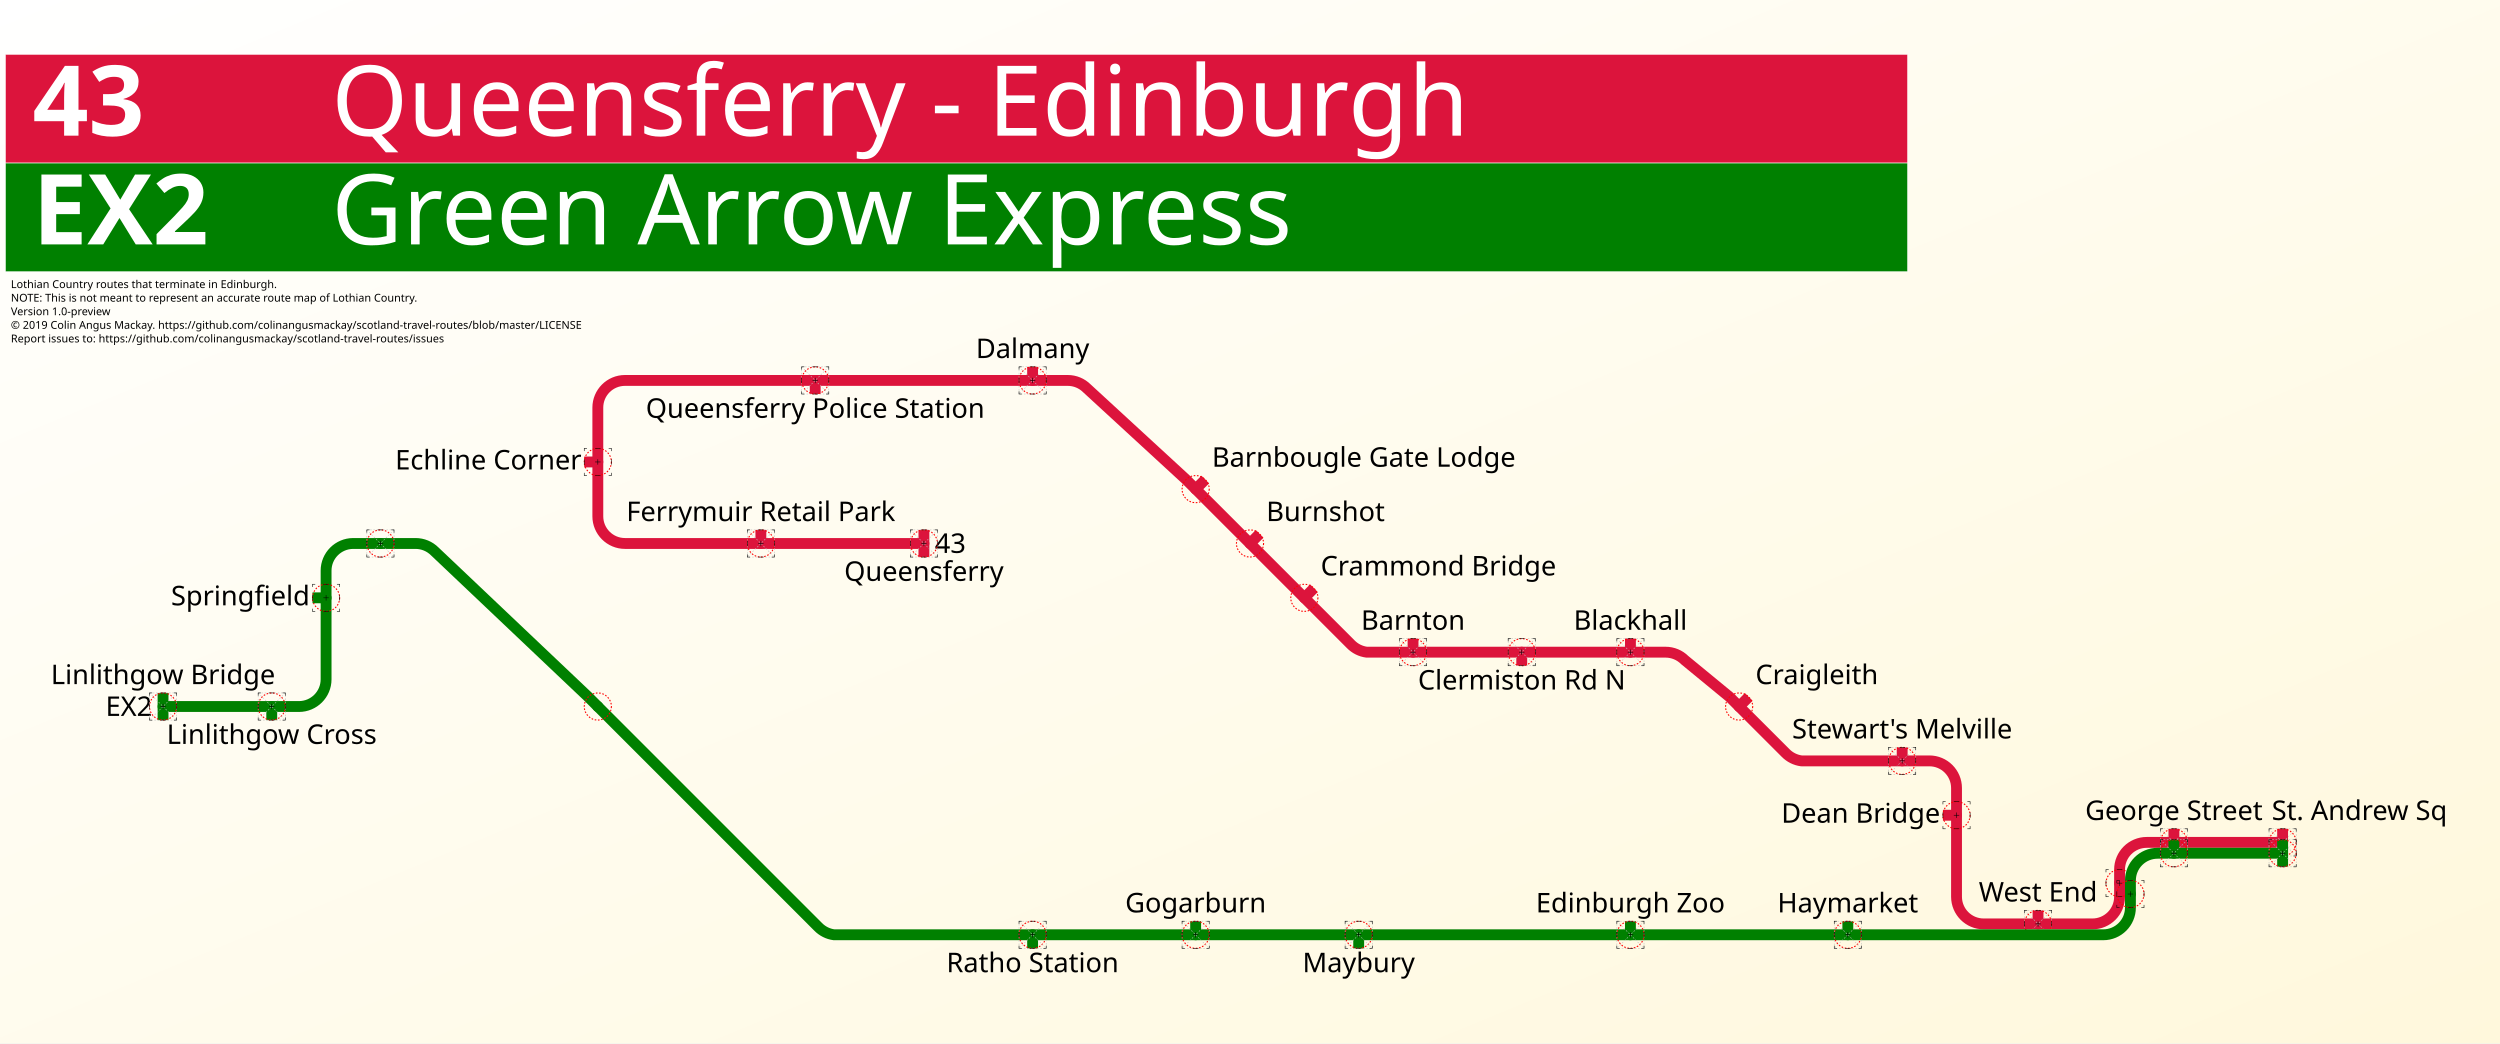
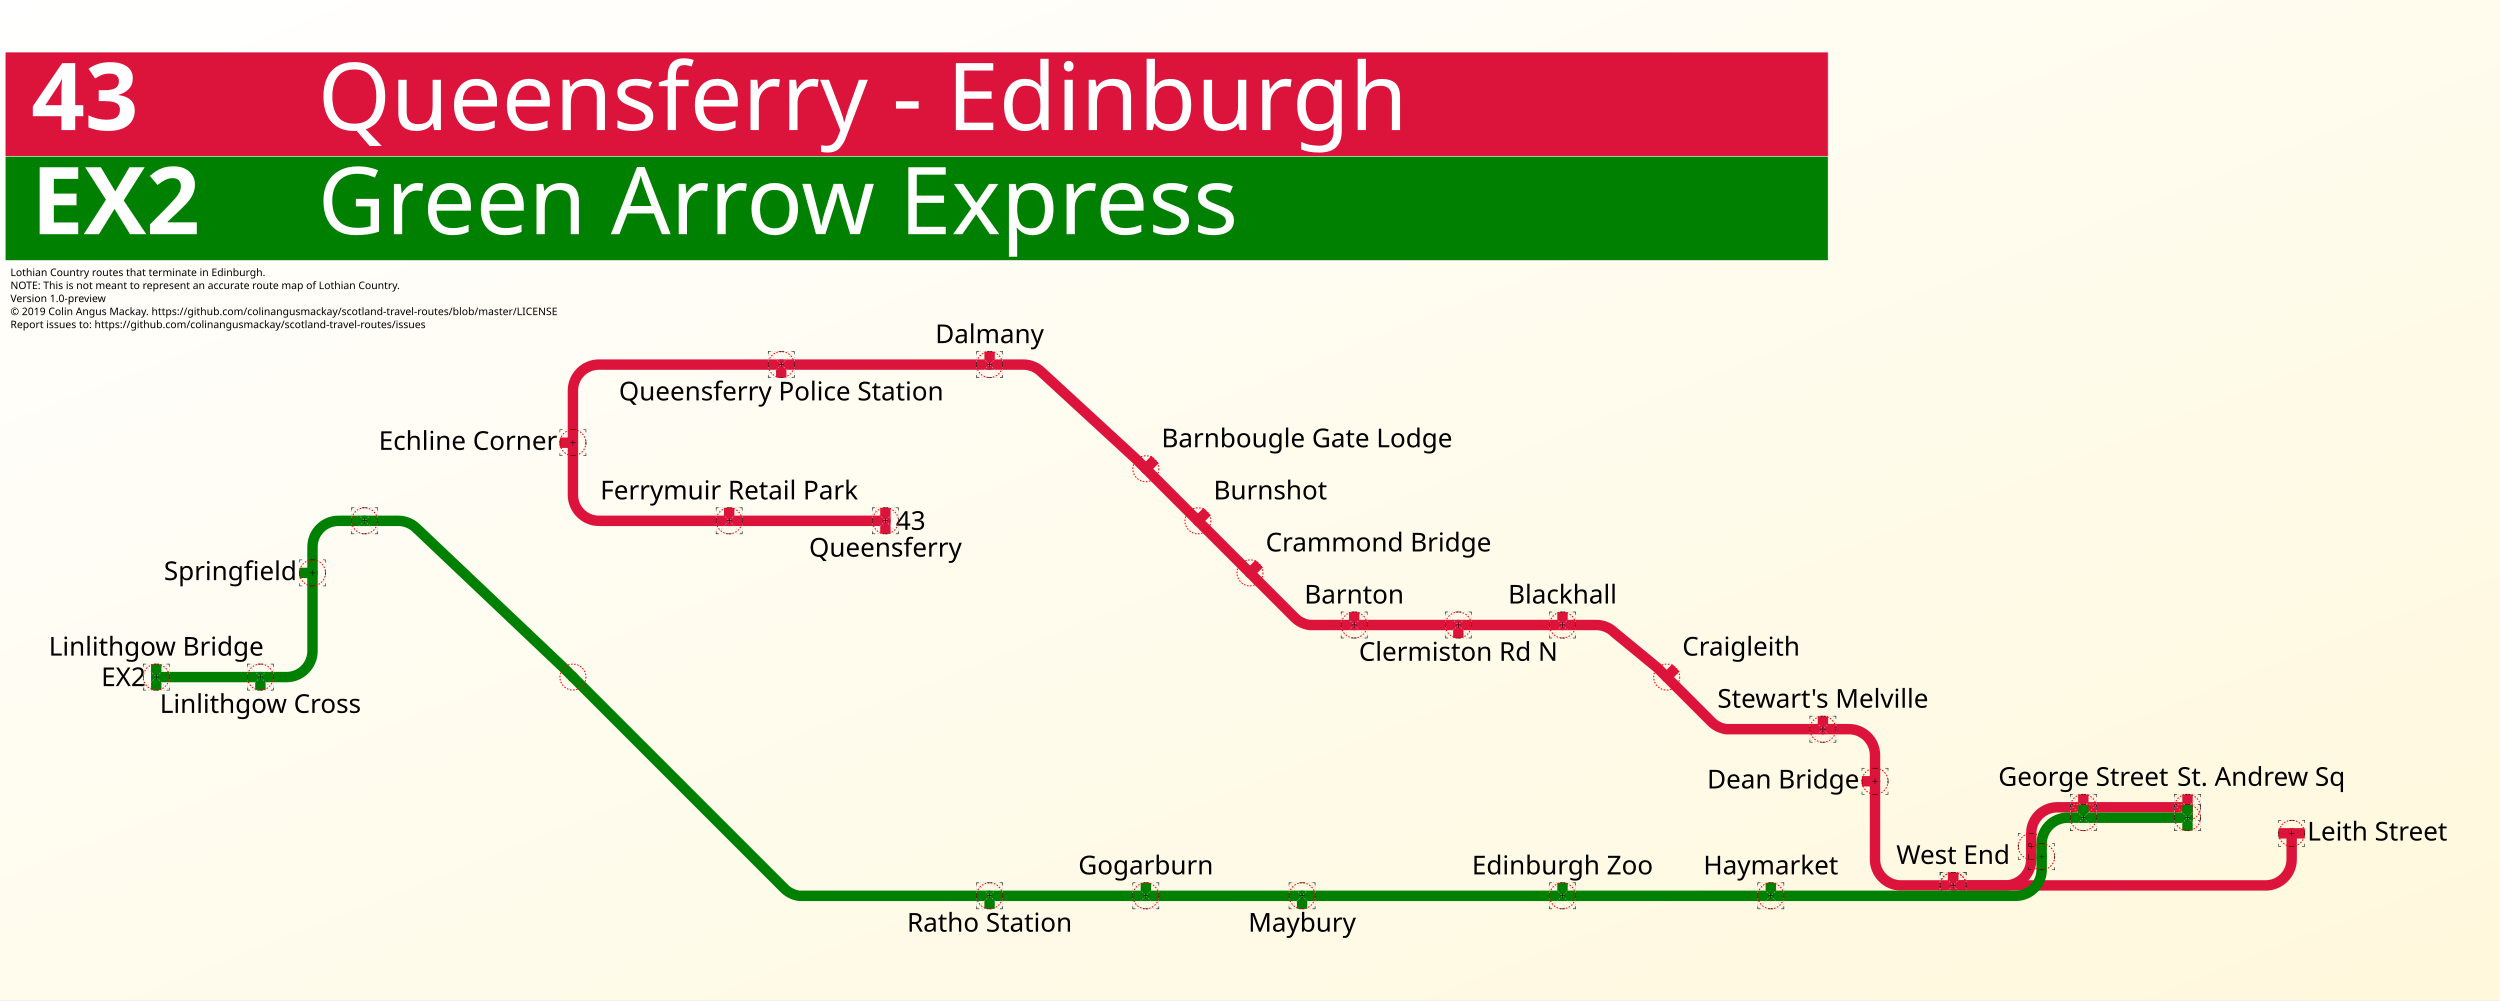
- <svg xmlns="http://www.w3.org/2000/svg" version="1.1" baseProfile="full" width="4600" height="1920">
+ <svg xmlns="http://www.w3.org/2000/svg" version="1.1" baseProfile="full" width="4800" height="1920">
  <style>
    @font-face {
        font-family: "Fira Sans Condensed";
        src: url("https://fonts.googleapis.com/css?family=Fira+Sans+Condensed&amp;display=swap");
    }
  </style>
  <defs>
    <linearGradient id="BackgroundGradient" x1="0" y1="0" x2="100%" y2="100%">
      <stop offset="0%" stop-color="white" />
      <stop offset="100%" stop-color="cornsilk" />
    </linearGradient>
  </defs>
  <rect width="100%" height="100%" fill="url(#BackgroundGradient)" />
  <g font-family="Fira Sans Condensed" font-size="20px">
    <text x="20" y="530">Lothian Country routes that terminate in Edinburgh.</text>
    <text x="20" y="555">NOTE: This is not meant to represent an accurate route map of Lothian Country.</text>
    <text x="20" y="580">Version 1.0-preview</text>
    <text x="20" y="605">© 2019 Colin Angus Mackay. https://github.com/colinangusmackay/scotland-travel-routes/blob/master/LICENSE</text>
    <text x="20" y="630">Report issues to: https://github.com/colinangusmackay/scotland-travel-routes/issues</text>
  </g>
  <rect x="10" y="100" fill="crimson" height="200" width="3500" stroke="white" stroke-width="1" />
  <g text-anchor="start" font-size="180px" dominant-baseline="hanging" fill="white" font-family="Fira Sans Condensed">
    <text x="60" y="110" font-weight="bold">43</text>
    <text x="610" y="110">Queensferry - Edinburgh</text>
  </g>
  <path d="M1700,1000 L1400,1000" stroke="crimson" fill="none" stroke-width="20" stroke-linecap="round" stroke-linejoin="round" />
  <path d="M1400,1000 L1375,1000 L1150,1000 A50 50 0 0 1 1100,950 L1100,850" stroke="crimson" fill="none" stroke-width="20" stroke-linecap="round" stroke-linejoin="round" />
  <path d="M1100,850 L1100,825 L1100,750 A50 50 0 0 1 1150,700 L1500,700" stroke="crimson" fill="none" stroke-width="20" stroke-linecap="round" stroke-linejoin="round" />
  <path d="M1500,700 L1900,700" stroke="crimson" fill="none" stroke-width="20" stroke-linecap="round" stroke-linejoin="round" />
  <path d="M1900,700 L1925,700 L1964.645,700 A50 50 0 0 1 2000,714.645 L2182.322,882.322 L2200,900" stroke="crimson" fill="none" stroke-width="20" stroke-linecap="round" stroke-linejoin="round" />
  <path d="M2200,900 L2300,1000" stroke="crimson" fill="none" stroke-width="20" stroke-linecap="round" stroke-linejoin="round" />
  <path d="M2300,1000 L2400,1100" stroke="crimson" fill="none" stroke-width="20" stroke-linecap="round" stroke-linejoin="round" />
  <path d="M2400,1100 L2485.355,1185.355 A50 50 0 0 0 2514.645,1200 L2575,1200 L2600,1200" stroke="crimson" fill="none" stroke-width="20" stroke-linecap="round" stroke-linejoin="round" />
  <path d="M2600,1200 L2800,1200" stroke="crimson" fill="none" stroke-width="20" stroke-linecap="round" stroke-linejoin="round" />
  <path d="M2800,1200 L3000,1200" stroke="crimson" fill="none" stroke-width="20" stroke-linecap="round" stroke-linejoin="round" />
  <path d="M3000,1200 L3025,1200 L3064.645,1200 A50 50 0 0 1 3100,1214.645 L3182.322,1282.322 L3200,1300" stroke="crimson" fill="none" stroke-width="20" stroke-linecap="round" stroke-linejoin="round" />
  <path d="M3200,1300 L3285.355,1385.355 A50 50 0 0 0 3314.645,1400 L3475,1400 L3500,1400" stroke="crimson" fill="none" stroke-width="20" stroke-linecap="round" stroke-linejoin="round" />
  <path d="M3500,1400 L3525,1400 L3550,1400 A50 50 0 0 1 3600,1450 L3600,1500" stroke="crimson" fill="none" stroke-width="20" stroke-linecap="round" stroke-linejoin="round" />
  <path d="M3600,1500 L3600,1525 L3600,1650 A50 50 0 0 0 3650,1700 L3750,1700" stroke="crimson" fill="none" stroke-width="20" stroke-linecap="round" stroke-linejoin="round" />
  <path d="M3750,1700 L3775,1700 L3850,1700 A50 50 0 0 0 3900,1650 L3900,1625" stroke="crimson" fill="none" stroke-width="20" stroke-linecap="round" stroke-linejoin="round" />
  <path d="M3900,1625 L3900,1600 L3900,1600 A50 50 0 0 1 3950,1550 L4000,1550" stroke="crimson" fill="none" stroke-width="20" stroke-linecap="round" stroke-linejoin="round" />
  <path d="M4000,1550 L4200,1550" stroke="crimson" fill="none" stroke-width="20" stroke-linecap="round" stroke-linejoin="round" />
  <rect x="1690" y="975" width="20" height="50" fill="crimson" />
  <text x="1720" y="1000" dominant-baseline="middle" font-family="Fira Sans Condensed" font-size="50px">43</text>
  <text x="1700" y="1030" font-family="Fira Sans Condensed" dominant-baseline="hanging" text-anchor="middle" font-size="50px">Queensferry</text>
  <circle cx="1700" cy="1000" r="25" stroke="red" stroke-width="2" stroke-dasharray="3" fill="none" />
  <polyline points="1675,975 1725,975 1725,1025 1675,1025 1675,975" stroke="silver" fill="none" stroke-dasharray="3" />
  <polyline points="1675,975 1725,1025" stroke="silver" fill="none" stroke-dasharray="3" />
  <polyline points="1725,975 1675,1025" stroke="silver" fill="none" stroke-dasharray="3" />
  <polyline points="1675,980 1675,975 1680,975" stroke="black" fill="none" />
  <polyline points="1725,980 1725,975 1720,975" stroke="black" fill="none" />
  <polyline points="1725,1020 1725,1025 1720,1025" stroke="black" fill="none" />
  <polyline points="1675,1020 1675,1025 1680,1025" stroke="black" fill="none" />
  <polyline points="1695,975 1705,975" stroke="black" fill="none" />
  <polyline points="1695,1025 1705,1025" stroke="black" fill="none" />
  <polyline points="1675,995 1675,1005" stroke="black" fill="none" />
  <polyline points="1725,995 1725,1005" stroke="black" fill="none" />
  <polyline points="1695,1000 1705,1000" stroke="black" fill="none" />
  <polyline points="1700,995 1700,1005" stroke="black" fill="none" />
  <polyline points="1400,1000 1400,975" stroke="crimson" fill="none" stroke-width="20" stroke-linecap="butt" />
  <text x="1400" y="920" font-family="Fira Sans Condensed" dominant-baseline="hanging" text-anchor="middle" font-size="50px">Ferrymuir Retail Park</text>
  <circle cx="1400" cy="1000" r="25" stroke="red" stroke-width="2" stroke-dasharray="3" fill="none" />
  <polyline points="1375,975 1425,975 1425,1025 1375,1025 1375,975" stroke="silver" fill="none" stroke-dasharray="3" />
  <polyline points="1375,975 1425,1025" stroke="silver" fill="none" stroke-dasharray="3" />
  <polyline points="1425,975 1375,1025" stroke="silver" fill="none" stroke-dasharray="3" />
  <polyline points="1375,980 1375,975 1380,975" stroke="black" fill="none" />
  <polyline points="1425,980 1425,975 1420,975" stroke="black" fill="none" />
  <polyline points="1425,1020 1425,1025 1420,1025" stroke="black" fill="none" />
  <polyline points="1375,1020 1375,1025 1380,1025" stroke="black" fill="none" />
  <polyline points="1395,975 1405,975" stroke="black" fill="none" />
  <polyline points="1395,1025 1405,1025" stroke="black" fill="none" />
  <polyline points="1375,995 1375,1005" stroke="black" fill="none" />
  <polyline points="1425,995 1425,1005" stroke="black" fill="none" />
  <polyline points="1395,1000 1405,1000" stroke="black" fill="none" />
  <polyline points="1400,995 1400,1005" stroke="black" fill="none" />
  <polyline points="1100,850 1075,850" stroke="crimson" fill="none" stroke-width="20" stroke-linecap="butt" />
  <text x="1070" y="825" font-family="Fira Sans Condensed" dominant-baseline="hanging" text-anchor="end" font-size="50px">Echline Corner</text>
  <circle cx="1100" cy="850" r="25" stroke="red" stroke-width="2" stroke-dasharray="3" fill="none" />
  <polyline points="1075,830 1075,825 1080,825" stroke="black" fill="none" />
  <polyline points="1125,830 1125,825 1120,825" stroke="black" fill="none" />
  <polyline points="1125,870 1125,875 1120,875" stroke="black" fill="none" />
  <polyline points="1075,870 1075,875 1080,875" stroke="black" fill="none" />
  <polyline points="1095,825 1105,825" stroke="black" fill="none" />
  <polyline points="1095,875 1105,875" stroke="black" fill="none" />
  <polyline points="1075,845 1075,855" stroke="black" fill="none" />
  <polyline points="1125,845 1125,855" stroke="black" fill="none" />
  <polyline points="1095,850 1105,850" stroke="black" fill="none" />
  <polyline points="1100,845 1100,855" stroke="black" fill="none" />
  <polyline points="1500,700 1500,725" stroke="crimson" fill="none" stroke-width="20" stroke-linecap="butt" />
  <text x="1500" y="730" font-family="Fira Sans Condensed" dominant-baseline="hanging" text-anchor="middle" font-size="50px">Queensferry Police Station</text>
  <circle cx="1500" cy="700" r="25" stroke="red" stroke-width="2" stroke-dasharray="3" fill="none" />
  <polyline points="1475,675 1525,675 1525,725 1475,725 1475,675" stroke="silver" fill="none" stroke-dasharray="3" />
  <polyline points="1475,675 1525,725" stroke="silver" fill="none" stroke-dasharray="3" />
  <polyline points="1525,675 1475,725" stroke="silver" fill="none" stroke-dasharray="3" />
  <polyline points="1475,680 1475,675 1480,675" stroke="black" fill="none" />
  <polyline points="1525,680 1525,675 1520,675" stroke="black" fill="none" />
  <polyline points="1525,720 1525,725 1520,725" stroke="black" fill="none" />
  <polyline points="1475,720 1475,725 1480,725" stroke="black" fill="none" />
  <polyline points="1495,675 1505,675" stroke="black" fill="none" />
  <polyline points="1495,725 1505,725" stroke="black" fill="none" />
  <polyline points="1475,695 1475,705" stroke="black" fill="none" />
  <polyline points="1525,695 1525,705" stroke="black" fill="none" />
  <polyline points="1495,700 1505,700" stroke="black" fill="none" />
  <polyline points="1500,695 1500,705" stroke="black" fill="none" />
  <polyline points="1900,700 1900,675" stroke="crimson" fill="none" stroke-width="20" stroke-linecap="butt" />
  <text x="1900" y="620" font-family="Fira Sans Condensed" dominant-baseline="hanging" text-anchor="middle" font-size="50px">Dalmany</text>
  <circle cx="1900" cy="700" r="25" stroke="red" stroke-width="2" stroke-dasharray="3" fill="none" />
  <polyline points="1875,675 1925,675 1925,725 1875,725 1875,675" stroke="silver" fill="none" stroke-dasharray="3" />
  <polyline points="1875,675 1925,725" stroke="silver" fill="none" stroke-dasharray="3" />
  <polyline points="1925,675 1875,725" stroke="silver" fill="none" stroke-dasharray="3" />
  <polyline points="1875,680 1875,675 1880,675" stroke="black" fill="none" />
  <polyline points="1925,680 1925,675 1920,675" stroke="black" fill="none" />
  <polyline points="1925,720 1925,725 1920,725" stroke="black" fill="none" />
  <polyline points="1875,720 1875,725 1880,725" stroke="black" fill="none" />
  <polyline points="1895,675 1905,675" stroke="black" fill="none" />
  <polyline points="1895,725 1905,725" stroke="black" fill="none" />
  <polyline points="1875,695 1875,705" stroke="black" fill="none" />
  <polyline points="1925,695 1925,705" stroke="black" fill="none" />
  <polyline points="1895,700 1905,700" stroke="black" fill="none" />
  <polyline points="1900,695 1900,705" stroke="black" fill="none" />
  <polyline points="2200,900 2217.678,882.322" stroke="crimson" fill="none" stroke-width="20" stroke-linecap="butt" />
  <text x="2230" y="820" font-family="Fira Sans Condensed" dominant-baseline="hanging" text-anchor="start" font-size="50px">Barnbougle Gate Lodge</text>
  <circle cx="2200" cy="900" r="25" stroke="red" stroke-width="2" stroke-dasharray="3" fill="none" />
  <polyline points="2300,1000 2317.678,982.322" stroke="crimson" fill="none" stroke-width="20" stroke-linecap="butt" />
  <text x="2330" y="920" font-family="Fira Sans Condensed" dominant-baseline="hanging" text-anchor="start" font-size="50px">Burnshot</text>
  <circle cx="2300" cy="1000" r="25" stroke="red" stroke-width="2" stroke-dasharray="3" fill="none" />
  <polyline points="2400,1100 2417.678,1082.322" stroke="crimson" fill="none" stroke-width="20" stroke-linecap="butt" />
  <text x="2430" y="1020" font-family="Fira Sans Condensed" dominant-baseline="hanging" text-anchor="start" font-size="50px">Crammond Bridge</text>
  <circle cx="2400" cy="1100" r="25" stroke="red" stroke-width="2" stroke-dasharray="3" fill="none" />
  <polyline points="2600,1200 2600,1175" stroke="crimson" fill="none" stroke-width="20" stroke-linecap="butt" />
  <text x="2600" y="1120" font-family="Fira Sans Condensed" dominant-baseline="hanging" text-anchor="middle" font-size="50px">Barnton</text>
  <circle cx="2600" cy="1200" r="25" stroke="red" stroke-width="2" stroke-dasharray="3" fill="none" />
  <polyline points="2575,1175 2625,1175 2625,1225 2575,1225 2575,1175" stroke="silver" fill="none" stroke-dasharray="3" />
  <polyline points="2575,1175 2625,1225" stroke="silver" fill="none" stroke-dasharray="3" />
  <polyline points="2625,1175 2575,1225" stroke="silver" fill="none" stroke-dasharray="3" />
  <polyline points="2575,1180 2575,1175 2580,1175" stroke="black" fill="none" />
  <polyline points="2625,1180 2625,1175 2620,1175" stroke="black" fill="none" />
  <polyline points="2625,1220 2625,1225 2620,1225" stroke="black" fill="none" />
  <polyline points="2575,1220 2575,1225 2580,1225" stroke="black" fill="none" />
  <polyline points="2595,1175 2605,1175" stroke="black" fill="none" />
  <polyline points="2595,1225 2605,1225" stroke="black" fill="none" />
  <polyline points="2575,1195 2575,1205" stroke="black" fill="none" />
  <polyline points="2625,1195 2625,1205" stroke="black" fill="none" />
  <polyline points="2595,1200 2605,1200" stroke="black" fill="none" />
  <polyline points="2600,1195 2600,1205" stroke="black" fill="none" />
  <polyline points="2800,1200 2800,1225" stroke="crimson" fill="none" stroke-width="20" stroke-linecap="butt" />
  <text x="2800" y="1230" font-family="Fira Sans Condensed" dominant-baseline="hanging" text-anchor="middle" font-size="50px">Clermiston Rd N</text>
  <circle cx="2800" cy="1200" r="25" stroke="red" stroke-width="2" stroke-dasharray="3" fill="none" />
  <polyline points="2775,1175 2825,1175 2825,1225 2775,1225 2775,1175" stroke="silver" fill="none" stroke-dasharray="3" />
  <polyline points="2775,1175 2825,1225" stroke="silver" fill="none" stroke-dasharray="3" />
  <polyline points="2825,1175 2775,1225" stroke="silver" fill="none" stroke-dasharray="3" />
  <polyline points="2775,1180 2775,1175 2780,1175" stroke="black" fill="none" />
  <polyline points="2825,1180 2825,1175 2820,1175" stroke="black" fill="none" />
  <polyline points="2825,1220 2825,1225 2820,1225" stroke="black" fill="none" />
  <polyline points="2775,1220 2775,1225 2780,1225" stroke="black" fill="none" />
  <polyline points="2795,1175 2805,1175" stroke="black" fill="none" />
  <polyline points="2795,1225 2805,1225" stroke="black" fill="none" />
  <polyline points="2775,1195 2775,1205" stroke="black" fill="none" />
  <polyline points="2825,1195 2825,1205" stroke="black" fill="none" />
  <polyline points="2795,1200 2805,1200" stroke="black" fill="none" />
  <polyline points="2800,1195 2800,1205" stroke="black" fill="none" />
  <polyline points="3000,1200 3000,1175" stroke="crimson" fill="none" stroke-width="20" stroke-linecap="butt" />
  <text x="3000" y="1120" font-family="Fira Sans Condensed" dominant-baseline="hanging" text-anchor="middle" font-size="50px">Blackhall</text>
  <circle cx="3000" cy="1200" r="25" stroke="red" stroke-width="2" stroke-dasharray="3" fill="none" />
  <polyline points="2975,1175 3025,1175 3025,1225 2975,1225 2975,1175" stroke="silver" fill="none" stroke-dasharray="3" />
  <polyline points="2975,1175 3025,1225" stroke="silver" fill="none" stroke-dasharray="3" />
  <polyline points="3025,1175 2975,1225" stroke="silver" fill="none" stroke-dasharray="3" />
  <polyline points="2975,1180 2975,1175 2980,1175" stroke="black" fill="none" />
  <polyline points="3025,1180 3025,1175 3020,1175" stroke="black" fill="none" />
  <polyline points="3025,1220 3025,1225 3020,1225" stroke="black" fill="none" />
  <polyline points="2975,1220 2975,1225 2980,1225" stroke="black" fill="none" />
  <polyline points="2995,1175 3005,1175" stroke="black" fill="none" />
  <polyline points="2995,1225 3005,1225" stroke="black" fill="none" />
  <polyline points="2975,1195 2975,1205" stroke="black" fill="none" />
  <polyline points="3025,1195 3025,1205" stroke="black" fill="none" />
  <polyline points="2995,1200 3005,1200" stroke="black" fill="none" />
  <polyline points="3000,1195 3000,1205" stroke="black" fill="none" />
  <polyline points="3200,1300 3217.678,1282.322" stroke="crimson" fill="none" stroke-width="20" stroke-linecap="butt" />
  <text x="3230" y="1220" font-family="Fira Sans Condensed" dominant-baseline="hanging" text-anchor="start" font-size="50px">Craigleith</text>
  <circle cx="3200" cy="1300" r="25" stroke="red" stroke-width="2" stroke-dasharray="3" fill="none" />
  <polyline points="3500,1400 3500,1375" stroke="crimson" fill="none" stroke-width="20" stroke-linecap="butt" />
  <text x="3500" y="1320" font-family="Fira Sans Condensed" dominant-baseline="hanging" text-anchor="middle" font-size="50px">Stewart's Melville</text>
  <circle cx="3500" cy="1400" r="25" stroke="red" stroke-width="2" stroke-dasharray="3" fill="none" />
  <polyline points="3475,1375 3525,1375 3525,1425 3475,1425 3475,1375" stroke="silver" fill="none" stroke-dasharray="3" />
  <polyline points="3475,1375 3525,1425" stroke="silver" fill="none" stroke-dasharray="3" />
  <polyline points="3525,1375 3475,1425" stroke="silver" fill="none" stroke-dasharray="3" />
  <polyline points="3475,1380 3475,1375 3480,1375" stroke="black" fill="none" />
  <polyline points="3525,1380 3525,1375 3520,1375" stroke="black" fill="none" />
  <polyline points="3525,1420 3525,1425 3520,1425" stroke="black" fill="none" />
  <polyline points="3475,1420 3475,1425 3480,1425" stroke="black" fill="none" />
  <polyline points="3495,1375 3505,1375" stroke="black" fill="none" />
  <polyline points="3495,1425 3505,1425" stroke="black" fill="none" />
  <polyline points="3475,1395 3475,1405" stroke="black" fill="none" />
  <polyline points="3525,1395 3525,1405" stroke="black" fill="none" />
  <polyline points="3495,1400 3505,1400" stroke="black" fill="none" />
  <polyline points="3500,1395 3500,1405" stroke="black" fill="none" />
  <polyline points="3600,1500 3575,1500" stroke="crimson" fill="none" stroke-width="20" stroke-linecap="butt" />
  <text x="3570" y="1475" font-family="Fira Sans Condensed" dominant-baseline="hanging" text-anchor="end" font-size="50px">Dean Bridge</text>
  <circle cx="3600" cy="1500" r="25" stroke="red" stroke-width="2" stroke-dasharray="3" fill="none" />
  <polyline points="3575,1480 3575,1475 3580,1475" stroke="black" fill="none" />
  <polyline points="3625,1480 3625,1475 3620,1475" stroke="black" fill="none" />
  <polyline points="3625,1520 3625,1525 3620,1525" stroke="black" fill="none" />
  <polyline points="3575,1520 3575,1525 3580,1525" stroke="black" fill="none" />
  <polyline points="3595,1475 3605,1475" stroke="black" fill="none" />
  <polyline points="3595,1525 3605,1525" stroke="black" fill="none" />
  <polyline points="3575,1495 3575,1505" stroke="black" fill="none" />
  <polyline points="3625,1495 3625,1505" stroke="black" fill="none" />
  <polyline points="3595,1500 3605,1500" stroke="black" fill="none" />
  <polyline points="3600,1495 3600,1505" stroke="black" fill="none" />
  <polyline points="3750,1700 3750,1675" stroke="crimson" fill="none" stroke-width="20" stroke-linecap="butt" />
  <text x="3750" y="1620" font-family="Fira Sans Condensed" dominant-baseline="hanging" text-anchor="middle" font-size="50px">West End</text>
  <circle cx="3750" cy="1700" r="25" stroke="red" stroke-width="2" stroke-dasharray="3" fill="none" />
  <polyline points="3725,1675 3775,1675 3775,1725 3725,1725 3725,1675" stroke="silver" fill="none" stroke-dasharray="3" />
  <polyline points="3725,1675 3775,1725" stroke="silver" fill="none" stroke-dasharray="3" />
  <polyline points="3775,1675 3725,1725" stroke="silver" fill="none" stroke-dasharray="3" />
  <polyline points="3725,1680 3725,1675 3730,1675" stroke="black" fill="none" />
  <polyline points="3775,1680 3775,1675 3770,1675" stroke="black" fill="none" />
  <polyline points="3775,1720 3775,1725 3770,1725" stroke="black" fill="none" />
  <polyline points="3725,1720 3725,1725 3730,1725" stroke="black" fill="none" />
  <polyline points="3745,1675 3755,1675" stroke="black" fill="none" />
  <polyline points="3745,1725 3755,1725" stroke="black" fill="none" />
  <polyline points="3725,1695 3725,1705" stroke="black" fill="none" />
  <polyline points="3775,1695 3775,1705" stroke="black" fill="none" />
  <polyline points="3745,1700 3755,1700" stroke="black" fill="none" />
  <polyline points="3750,1695 3750,1705" stroke="black" fill="none" />
  <circle cx="3900" cy="1625" r="25" stroke="red" stroke-width="2" stroke-dasharray="3" fill="none" />
  <polyline points="3875,1605 3875,1600 3880,1600" stroke="black" fill="none" />
  <polyline points="3925,1605 3925,1600 3920,1600" stroke="black" fill="none" />
  <polyline points="3925,1645 3925,1650 3920,1650" stroke="black" fill="none" />
  <polyline points="3875,1645 3875,1650 3880,1650" stroke="black" fill="none" />
  <polyline points="3895,1600 3905,1600" stroke="black" fill="none" />
  <polyline points="3895,1650 3905,1650" stroke="black" fill="none" />
  <polyline points="3875,1620 3875,1630" stroke="black" fill="none" />
  <polyline points="3925,1620 3925,1630" stroke="black" fill="none" />
  <polyline points="3895,1625 3905,1625" stroke="black" fill="none" />
  <polyline points="3900,1620 3900,1630" stroke="black" fill="none" />
  <polyline points="4000,1550 4000,1525" stroke="crimson" fill="none" stroke-width="20" stroke-linecap="butt" />
  <text x="4000" y="1470" font-family="Fira Sans Condensed" dominant-baseline="hanging" text-anchor="middle" font-size="50px">George Street</text>
  <circle cx="4000" cy="1550" r="25" stroke="red" stroke-width="2" stroke-dasharray="3" fill="none" />
  <polyline points="3975,1525 4025,1525 4025,1575 3975,1575 3975,1525" stroke="silver" fill="none" stroke-dasharray="3" />
  <polyline points="3975,1525 4025,1575" stroke="silver" fill="none" stroke-dasharray="3" />
  <polyline points="4025,1525 3975,1575" stroke="silver" fill="none" stroke-dasharray="3" />
  <polyline points="3975,1530 3975,1525 3980,1525" stroke="black" fill="none" />
  <polyline points="4025,1530 4025,1525 4020,1525" stroke="black" fill="none" />
  <polyline points="4025,1570 4025,1575 4020,1575" stroke="black" fill="none" />
  <polyline points="3975,1570 3975,1575 3980,1575" stroke="black" fill="none" />
  <polyline points="3995,1525 4005,1525" stroke="black" fill="none" />
  <polyline points="3995,1575 4005,1575" stroke="black" fill="none" />
  <polyline points="3975,1545 3975,1555" stroke="black" fill="none" />
  <polyline points="4025,1545 4025,1555" stroke="black" fill="none" />
  <polyline points="3995,1550 4005,1550" stroke="black" fill="none" />
  <polyline points="4000,1545 4000,1555" stroke="black" fill="none" />
  <rect x="4190" y="1525" width="20" height="50" fill="crimson" />
  <text x="4180" y="1470" font-family="Fira Sans Condensed" dominant-baseline="hanging" text-anchor="start" font-size="50px">St. Andrew Sq</text>
  <circle cx="4200" cy="1550" r="25" stroke="red" stroke-width="2" stroke-dasharray="3" fill="none" />
  <polyline points="4175,1525 4225,1525 4225,1575 4175,1575 4175,1525" stroke="silver" fill="none" stroke-dasharray="3" />
  <polyline points="4175,1525 4225,1575" stroke="silver" fill="none" stroke-dasharray="3" />
  <polyline points="4225,1525 4175,1575" stroke="silver" fill="none" stroke-dasharray="3" />
  <polyline points="4175,1530 4175,1525 4180,1525" stroke="black" fill="none" />
  <polyline points="4225,1530 4225,1525 4220,1525" stroke="black" fill="none" />
  <polyline points="4225,1570 4225,1575 4220,1575" stroke="black" fill="none" />
  <polyline points="4175,1570 4175,1575 4180,1575" stroke="black" fill="none" />
  <polyline points="4195,1525 4205,1525" stroke="black" fill="none" />
  <polyline points="4195,1575 4205,1575" stroke="black" fill="none" />
  <polyline points="4175,1545 4175,1555" stroke="black" fill="none" />
  <polyline points="4225,1545 4225,1555" stroke="black" fill="none" />
  <polyline points="4195,1550 4205,1550" stroke="black" fill="none" />
  <polyline points="4200,1545 4200,1555" stroke="black" fill="none" />
+   <rect x="10" y="100" fill="crimson" height="200" width="3500" stroke="white" stroke-width="1" />
+   <g text-anchor="start" font-size="180px" dominant-baseline="hanging" fill="white" font-family="Fira Sans Condensed">
+     <text x="60" y="110" font-weight="bold">43</text>
+     <text x="610" y="110">Queensferry - Edinburgh</text>
+   </g>
+   <path d="M3750,1700 L3775,1700 L4350,1700 A50 50 0 0 0 4400,1650 L4400,1600" stroke="crimson" fill="none" stroke-width="20" stroke-linecap="round" stroke-linejoin="round" />
+   <polyline points="3750,1700 3750,1675" stroke="crimson" fill="none" stroke-width="20" stroke-linecap="butt" />
+   <circle cx="3750" cy="1700" r="25" stroke="red" stroke-width="2" stroke-dasharray="3" fill="none" />
+   <polyline points="3725,1675 3775,1675 3775,1725 3725,1725 3725,1675" stroke="silver" fill="none" stroke-dasharray="3" />
+   <polyline points="3725,1675 3775,1725" stroke="silver" fill="none" stroke-dasharray="3" />
+   <polyline points="3775,1675 3725,1725" stroke="silver" fill="none" stroke-dasharray="3" />
+   <polyline points="3725,1680 3725,1675 3730,1675" stroke="black" fill="none" />
+   <polyline points="3775,1680 3775,1675 3770,1675" stroke="black" fill="none" />
+   <polyline points="3775,1720 3775,1725 3770,1725" stroke="black" fill="none" />
+   <polyline points="3725,1720 3725,1725 3730,1725" stroke="black" fill="none" />
+   <polyline points="3745,1675 3755,1675" stroke="black" fill="none" />
+   <polyline points="3745,1725 3755,1725" stroke="black" fill="none" />
+   <polyline points="3725,1695 3725,1705" stroke="black" fill="none" />
+   <polyline points="3775,1695 3775,1705" stroke="black" fill="none" />
+   <polyline points="3745,1700 3755,1700" stroke="black" fill="none" />
+   <polyline points="3750,1695 3750,1705" stroke="black" fill="none" />
+   <rect x="4375" y="1590" width="50" height="20" fill="crimson" />
+   <text x="4430" y="1575" font-family="Fira Sans Condensed" dominant-baseline="hanging" text-anchor="start" font-size="50px">Leith Street</text>
+   <circle cx="4400" cy="1600" r="25" stroke="red" stroke-width="2" stroke-dasharray="3" fill="none" />
+   <polyline points="4375,1580 4375,1575 4380,1575" stroke="black" fill="none" />
+   <polyline points="4425,1580 4425,1575 4420,1575" stroke="black" fill="none" />
+   <polyline points="4425,1620 4425,1625 4420,1625" stroke="black" fill="none" />
+   <polyline points="4375,1620 4375,1625 4380,1625" stroke="black" fill="none" />
+   <polyline points="4395,1575 4405,1575" stroke="black" fill="none" />
+   <polyline points="4395,1625 4405,1625" stroke="black" fill="none" />
+   <polyline points="4375,1595 4375,1605" stroke="black" fill="none" />
+   <polyline points="4425,1595 4425,1605" stroke="black" fill="none" />
+   <polyline points="4395,1600 4405,1600" stroke="black" fill="none" />
+   <polyline points="4400,1595 4400,1605" stroke="black" fill="none" />
  <rect x="10" y="300" fill="green" height="200" width="3500" stroke="white" stroke-width="1" />
  <g text-anchor="start" font-size="180px" dominant-baseline="hanging" fill="white" font-family="Fira Sans Condensed">
    <text x="60" y="310" font-weight="bold">EX2</text>
    <text x="610" y="310">Green Arrow Express</text>
  </g>
  <path d="M300,1300 L500,1300" stroke="green" fill="none" stroke-width="20" stroke-linecap="round" stroke-linejoin="round" />
  <path d="M500,1300 L525,1300 L550,1300 A50 50 0 0 0 600,1250 L600,1100" stroke="green" fill="none" stroke-width="20" stroke-linecap="round" stroke-linejoin="round" />
  <path d="M600,1100 L600,1075 L600,1050 A50 50 0 0 1 650,1000 L700,1000" stroke="green" fill="none" stroke-width="20" stroke-linecap="round" stroke-linejoin="round" />
  <path d="M700,1000 L725,1000 L764.645,1000 A50 50 0 0 1 800,1014.645 L1082.322,1282.322 L1100,1300" stroke="green" fill="none" stroke-width="20" stroke-linecap="round" stroke-linejoin="round" />
  <path d="M1100,1300 L1505.355,1705.355 A50 50 0 0 0 1534.645,1720 L1875,1720 L1900,1720" stroke="green" fill="none" stroke-width="20" stroke-linecap="round" stroke-linejoin="round" />
  <path d="M1900,1720 L2200,1720" stroke="green" fill="none" stroke-width="20" stroke-linecap="round" stroke-linejoin="round" />
  <path d="M2200,1720 L2500,1720" stroke="green" fill="none" stroke-width="20" stroke-linecap="round" stroke-linejoin="round" />
  <path d="M2500,1720 L3000,1720" stroke="green" fill="none" stroke-width="20" stroke-linecap="round" stroke-linejoin="round" />
  <path d="M3000,1720 L3400,1720" stroke="green" fill="none" stroke-width="20" stroke-linecap="round" stroke-linejoin="round" />
  <path d="M3400,1720 L3425,1720 L3870,1720 A50 50 0 0 0 3920,1670 L3920,1645" stroke="green" fill="none" stroke-width="20" stroke-linecap="round" stroke-linejoin="round" />
  <path d="M3920,1645 L3920,1620 L3920,1620 A50 50 0 0 1 3970,1570 L4000,1570" stroke="green" fill="none" stroke-width="20" stroke-linecap="round" stroke-linejoin="round" />
  <path d="M4000,1570 L4200,1570" stroke="green" fill="none" stroke-width="20" stroke-linecap="round" stroke-linejoin="round" />
  <rect x="290" y="1275" width="20" height="50" fill="green" />
  <text x="280" y="1300" text-anchor="end" dominant-baseline="middle" font-family="Fira Sans Condensed" font-size="50px">EX2</text>
  <text x="300" y="1220" font-family="Fira Sans Condensed" dominant-baseline="hanging" text-anchor="middle" font-size="50px">Linlithgow Bridge</text>
  <circle cx="300" cy="1300" r="25" stroke="red" stroke-width="2" stroke-dasharray="3" fill="none" />
  <polyline points="275,1275 325,1275 325,1325 275,1325 275,1275" stroke="silver" fill="none" stroke-dasharray="3" />
  <polyline points="275,1275 325,1325" stroke="silver" fill="none" stroke-dasharray="3" />
  <polyline points="325,1275 275,1325" stroke="silver" fill="none" stroke-dasharray="3" />
  <polyline points="275,1280 275,1275 280,1275" stroke="black" fill="none" />
  <polyline points="325,1280 325,1275 320,1275" stroke="black" fill="none" />
  <polyline points="325,1320 325,1325 320,1325" stroke="black" fill="none" />
  <polyline points="275,1320 275,1325 280,1325" stroke="black" fill="none" />
  <polyline points="295,1275 305,1275" stroke="black" fill="none" />
  <polyline points="295,1325 305,1325" stroke="black" fill="none" />
  <polyline points="275,1295 275,1305" stroke="black" fill="none" />
  <polyline points="325,1295 325,1305" stroke="black" fill="none" />
  <polyline points="295,1300 305,1300" stroke="black" fill="none" />
  <polyline points="300,1295 300,1305" stroke="black" fill="none" />
  <polyline points="500,1300 500,1325" stroke="green" fill="none" stroke-width="20" stroke-linecap="butt" />
  <text x="500" y="1330" font-family="Fira Sans Condensed" dominant-baseline="hanging" text-anchor="middle" font-size="50px">Linlithgow Cross</text>
  <circle cx="500" cy="1300" r="25" stroke="red" stroke-width="2" stroke-dasharray="3" fill="none" />
  <polyline points="475,1275 525,1275 525,1325 475,1325 475,1275" stroke="silver" fill="none" stroke-dasharray="3" />
  <polyline points="475,1275 525,1325" stroke="silver" fill="none" stroke-dasharray="3" />
  <polyline points="525,1275 475,1325" stroke="silver" fill="none" stroke-dasharray="3" />
  <polyline points="475,1280 475,1275 480,1275" stroke="black" fill="none" />
  <polyline points="525,1280 525,1275 520,1275" stroke="black" fill="none" />
  <polyline points="525,1320 525,1325 520,1325" stroke="black" fill="none" />
  <polyline points="475,1320 475,1325 480,1325" stroke="black" fill="none" />
  <polyline points="495,1275 505,1275" stroke="black" fill="none" />
  <polyline points="495,1325 505,1325" stroke="black" fill="none" />
  <polyline points="475,1295 475,1305" stroke="black" fill="none" />
  <polyline points="525,1295 525,1305" stroke="black" fill="none" />
  <polyline points="495,1300 505,1300" stroke="black" fill="none" />
  <polyline points="500,1295 500,1305" stroke="black" fill="none" />
  <polyline points="600,1100 575,1100" stroke="green" fill="none" stroke-width="20" stroke-linecap="butt" />
  <text x="570" y="1075" font-family="Fira Sans Condensed" dominant-baseline="hanging" text-anchor="end" font-size="50px">Springfield</text>
  <circle cx="600" cy="1100" r="25" stroke="red" stroke-width="2" stroke-dasharray="3" fill="none" />
  <polyline points="575,1080 575,1075 580,1075" stroke="black" fill="none" />
  <polyline points="625,1080 625,1075 620,1075" stroke="black" fill="none" />
  <polyline points="625,1120 625,1125 620,1125" stroke="black" fill="none" />
  <polyline points="575,1120 575,1125 580,1125" stroke="black" fill="none" />
  <polyline points="595,1075 605,1075" stroke="black" fill="none" />
  <polyline points="595,1125 605,1125" stroke="black" fill="none" />
  <polyline points="575,1095 575,1105" stroke="black" fill="none" />
  <polyline points="625,1095 625,1105" stroke="black" fill="none" />
  <polyline points="595,1100 605,1100" stroke="black" fill="none" />
  <polyline points="600,1095 600,1105" stroke="black" fill="none" />
  <circle cx="700" cy="1000" r="25" stroke="red" stroke-width="2" stroke-dasharray="3" fill="none" />
  <polyline points="675,975 725,975 725,1025 675,1025 675,975" stroke="silver" fill="none" stroke-dasharray="3" />
  <polyline points="675,975 725,1025" stroke="silver" fill="none" stroke-dasharray="3" />
  <polyline points="725,975 675,1025" stroke="silver" fill="none" stroke-dasharray="3" />
  <polyline points="675,980 675,975 680,975" stroke="black" fill="none" />
  <polyline points="725,980 725,975 720,975" stroke="black" fill="none" />
  <polyline points="725,1020 725,1025 720,1025" stroke="black" fill="none" />
  <polyline points="675,1020 675,1025 680,1025" stroke="black" fill="none" />
  <polyline points="695,975 705,975" stroke="black" fill="none" />
  <polyline points="695,1025 705,1025" stroke="black" fill="none" />
  <polyline points="675,995 675,1005" stroke="black" fill="none" />
  <polyline points="725,995 725,1005" stroke="black" fill="none" />
  <polyline points="695,1000 705,1000" stroke="black" fill="none" />
  <polyline points="700,995 700,1005" stroke="black" fill="none" />
  <circle cx="1100" cy="1300" r="25" stroke="red" stroke-width="2" stroke-dasharray="3" fill="none" />
  <polyline points="1900,1720 1900,1745" stroke="green" fill="none" stroke-width="20" stroke-linecap="butt" />
  <text x="1900" y="1750" font-family="Fira Sans Condensed" dominant-baseline="hanging" text-anchor="middle" font-size="50px">Ratho Station</text>
  <circle cx="1900" cy="1720" r="25" stroke="red" stroke-width="2" stroke-dasharray="3" fill="none" />
  <polyline points="1875,1695 1925,1695 1925,1745 1875,1745 1875,1695" stroke="silver" fill="none" stroke-dasharray="3" />
  <polyline points="1875,1695 1925,1745" stroke="silver" fill="none" stroke-dasharray="3" />
  <polyline points="1925,1695 1875,1745" stroke="silver" fill="none" stroke-dasharray="3" />
  <polyline points="1875,1700 1875,1695 1880,1695" stroke="black" fill="none" />
  <polyline points="1925,1700 1925,1695 1920,1695" stroke="black" fill="none" />
  <polyline points="1925,1740 1925,1745 1920,1745" stroke="black" fill="none" />
  <polyline points="1875,1740 1875,1745 1880,1745" stroke="black" fill="none" />
  <polyline points="1895,1695 1905,1695" stroke="black" fill="none" />
  <polyline points="1895,1745 1905,1745" stroke="black" fill="none" />
  <polyline points="1875,1715 1875,1725" stroke="black" fill="none" />
  <polyline points="1925,1715 1925,1725" stroke="black" fill="none" />
  <polyline points="1895,1720 1905,1720" stroke="black" fill="none" />
  <polyline points="1900,1715 1900,1725" stroke="black" fill="none" />
  <polyline points="2200,1720 2200,1695" stroke="green" fill="none" stroke-width="20" stroke-linecap="butt" />
  <text x="2200" y="1640" font-family="Fira Sans Condensed" dominant-baseline="hanging" text-anchor="middle" font-size="50px">Gogarburn</text>
  <circle cx="2200" cy="1720" r="25" stroke="red" stroke-width="2" stroke-dasharray="3" fill="none" />
  <polyline points="2175,1695 2225,1695 2225,1745 2175,1745 2175,1695" stroke="silver" fill="none" stroke-dasharray="3" />
  <polyline points="2175,1695 2225,1745" stroke="silver" fill="none" stroke-dasharray="3" />
  <polyline points="2225,1695 2175,1745" stroke="silver" fill="none" stroke-dasharray="3" />
  <polyline points="2175,1700 2175,1695 2180,1695" stroke="black" fill="none" />
  <polyline points="2225,1700 2225,1695 2220,1695" stroke="black" fill="none" />
  <polyline points="2225,1740 2225,1745 2220,1745" stroke="black" fill="none" />
  <polyline points="2175,1740 2175,1745 2180,1745" stroke="black" fill="none" />
  <polyline points="2195,1695 2205,1695" stroke="black" fill="none" />
  <polyline points="2195,1745 2205,1745" stroke="black" fill="none" />
  <polyline points="2175,1715 2175,1725" stroke="black" fill="none" />
  <polyline points="2225,1715 2225,1725" stroke="black" fill="none" />
  <polyline points="2195,1720 2205,1720" stroke="black" fill="none" />
  <polyline points="2200,1715 2200,1725" stroke="black" fill="none" />
  <polyline points="2500,1720 2500,1745" stroke="green" fill="none" stroke-width="20" stroke-linecap="butt" />
  <text x="2500" y="1750" font-family="Fira Sans Condensed" dominant-baseline="hanging" text-anchor="middle" font-size="50px">Maybury</text>
  <circle cx="2500" cy="1720" r="25" stroke="red" stroke-width="2" stroke-dasharray="3" fill="none" />
  <polyline points="2475,1695 2525,1695 2525,1745 2475,1745 2475,1695" stroke="silver" fill="none" stroke-dasharray="3" />
  <polyline points="2475,1695 2525,1745" stroke="silver" fill="none" stroke-dasharray="3" />
  <polyline points="2525,1695 2475,1745" stroke="silver" fill="none" stroke-dasharray="3" />
  <polyline points="2475,1700 2475,1695 2480,1695" stroke="black" fill="none" />
  <polyline points="2525,1700 2525,1695 2520,1695" stroke="black" fill="none" />
  <polyline points="2525,1740 2525,1745 2520,1745" stroke="black" fill="none" />
  <polyline points="2475,1740 2475,1745 2480,1745" stroke="black" fill="none" />
  <polyline points="2495,1695 2505,1695" stroke="black" fill="none" />
  <polyline points="2495,1745 2505,1745" stroke="black" fill="none" />
  <polyline points="2475,1715 2475,1725" stroke="black" fill="none" />
  <polyline points="2525,1715 2525,1725" stroke="black" fill="none" />
  <polyline points="2495,1720 2505,1720" stroke="black" fill="none" />
  <polyline points="2500,1715 2500,1725" stroke="black" fill="none" />
  <polyline points="3000,1720 3000,1695" stroke="green" fill="none" stroke-width="20" stroke-linecap="butt" />
  <text x="3000" y="1640" font-family="Fira Sans Condensed" dominant-baseline="hanging" text-anchor="middle" font-size="50px">Edinburgh Zoo</text>
  <circle cx="3000" cy="1720" r="25" stroke="red" stroke-width="2" stroke-dasharray="3" fill="none" />
  <polyline points="2975,1695 3025,1695 3025,1745 2975,1745 2975,1695" stroke="silver" fill="none" stroke-dasharray="3" />
  <polyline points="2975,1695 3025,1745" stroke="silver" fill="none" stroke-dasharray="3" />
  <polyline points="3025,1695 2975,1745" stroke="silver" fill="none" stroke-dasharray="3" />
  <polyline points="2975,1700 2975,1695 2980,1695" stroke="black" fill="none" />
  <polyline points="3025,1700 3025,1695 3020,1695" stroke="black" fill="none" />
  <polyline points="3025,1740 3025,1745 3020,1745" stroke="black" fill="none" />
  <polyline points="2975,1740 2975,1745 2980,1745" stroke="black" fill="none" />
  <polyline points="2995,1695 3005,1695" stroke="black" fill="none" />
  <polyline points="2995,1745 3005,1745" stroke="black" fill="none" />
  <polyline points="2975,1715 2975,1725" stroke="black" fill="none" />
  <polyline points="3025,1715 3025,1725" stroke="black" fill="none" />
  <polyline points="2995,1720 3005,1720" stroke="black" fill="none" />
  <polyline points="3000,1715 3000,1725" stroke="black" fill="none" />
  <polyline points="3400,1720 3400,1695" stroke="green" fill="none" stroke-width="20" stroke-linecap="butt" />
  <text x="3400" y="1640" font-family="Fira Sans Condensed" dominant-baseline="hanging" text-anchor="middle" font-size="50px">Haymarket</text>
  <circle cx="3400" cy="1720" r="25" stroke="red" stroke-width="2" stroke-dasharray="3" fill="none" />
  <polyline points="3375,1695 3425,1695 3425,1745 3375,1745 3375,1695" stroke="silver" fill="none" stroke-dasharray="3" />
  <polyline points="3375,1695 3425,1745" stroke="silver" fill="none" stroke-dasharray="3" />
  <polyline points="3425,1695 3375,1745" stroke="silver" fill="none" stroke-dasharray="3" />
  <polyline points="3375,1700 3375,1695 3380,1695" stroke="black" fill="none" />
  <polyline points="3425,1700 3425,1695 3420,1695" stroke="black" fill="none" />
  <polyline points="3425,1740 3425,1745 3420,1745" stroke="black" fill="none" />
  <polyline points="3375,1740 3375,1745 3380,1745" stroke="black" fill="none" />
  <polyline points="3395,1695 3405,1695" stroke="black" fill="none" />
  <polyline points="3395,1745 3405,1745" stroke="black" fill="none" />
  <polyline points="3375,1715 3375,1725" stroke="black" fill="none" />
  <polyline points="3425,1715 3425,1725" stroke="black" fill="none" />
  <polyline points="3395,1720 3405,1720" stroke="black" fill="none" />
  <polyline points="3400,1715 3400,1725" stroke="black" fill="none" />
  <circle cx="3920" cy="1645" r="25" stroke="red" stroke-width="2" stroke-dasharray="3" fill="none" />
  <polyline points="3895,1625 3895,1620 3900,1620" stroke="black" fill="none" />
  <polyline points="3945,1625 3945,1620 3940,1620" stroke="black" fill="none" />
  <polyline points="3945,1665 3945,1670 3940,1670" stroke="black" fill="none" />
  <polyline points="3895,1665 3895,1670 3900,1670" stroke="black" fill="none" />
  <polyline points="3915,1620 3925,1620" stroke="black" fill="none" />
  <polyline points="3915,1670 3925,1670" stroke="black" fill="none" />
  <polyline points="3895,1640 3895,1650" stroke="black" fill="none" />
  <polyline points="3945,1640 3945,1650" stroke="black" fill="none" />
  <polyline points="3915,1645 3925,1645" stroke="black" fill="none" />
  <polyline points="3920,1640 3920,1650" stroke="black" fill="none" />
  <polyline points="4000,1570 4000,1545" stroke="green" fill="none" stroke-width="20" stroke-linecap="butt" />
  <circle cx="4000" cy="1570" r="25" stroke="red" stroke-width="2" stroke-dasharray="3" fill="none" />
  <polyline points="3975,1545 4025,1545 4025,1595 3975,1595 3975,1545" stroke="silver" fill="none" stroke-dasharray="3" />
  <polyline points="3975,1545 4025,1595" stroke="silver" fill="none" stroke-dasharray="3" />
  <polyline points="4025,1545 3975,1595" stroke="silver" fill="none" stroke-dasharray="3" />
  <polyline points="3975,1550 3975,1545 3980,1545" stroke="black" fill="none" />
  <polyline points="4025,1550 4025,1545 4020,1545" stroke="black" fill="none" />
  <polyline points="4025,1590 4025,1595 4020,1595" stroke="black" fill="none" />
  <polyline points="3975,1590 3975,1595 3980,1595" stroke="black" fill="none" />
  <polyline points="3995,1545 4005,1545" stroke="black" fill="none" />
  <polyline points="3995,1595 4005,1595" stroke="black" fill="none" />
  <polyline points="3975,1565 3975,1575" stroke="black" fill="none" />
  <polyline points="4025,1565 4025,1575" stroke="black" fill="none" />
  <polyline points="3995,1570 4005,1570" stroke="black" fill="none" />
  <polyline points="4000,1565 4000,1575" stroke="black" fill="none" />
  <rect x="4190" y="1545" width="20" height="50" fill="green" />
  <circle cx="4200" cy="1570" r="25" stroke="red" stroke-width="2" stroke-dasharray="3" fill="none" />
  <polyline points="4175,1545 4225,1545 4225,1595 4175,1595 4175,1545" stroke="silver" fill="none" stroke-dasharray="3" />
  <polyline points="4175,1545 4225,1595" stroke="silver" fill="none" stroke-dasharray="3" />
  <polyline points="4225,1545 4175,1595" stroke="silver" fill="none" stroke-dasharray="3" />
  <polyline points="4175,1550 4175,1545 4180,1545" stroke="black" fill="none" />
  <polyline points="4225,1550 4225,1545 4220,1545" stroke="black" fill="none" />
  <polyline points="4225,1590 4225,1595 4220,1595" stroke="black" fill="none" />
  <polyline points="4175,1590 4175,1595 4180,1595" stroke="black" fill="none" />
  <polyline points="4195,1545 4205,1545" stroke="black" fill="none" />
  <polyline points="4195,1595 4205,1595" stroke="black" fill="none" />
  <polyline points="4175,1565 4175,1575" stroke="black" fill="none" />
  <polyline points="4225,1565 4225,1575" stroke="black" fill="none" />
  <polyline points="4195,1570 4205,1570" stroke="black" fill="none" />
  <polyline points="4200,1565 4200,1575" stroke="black" fill="none" />
</svg>
